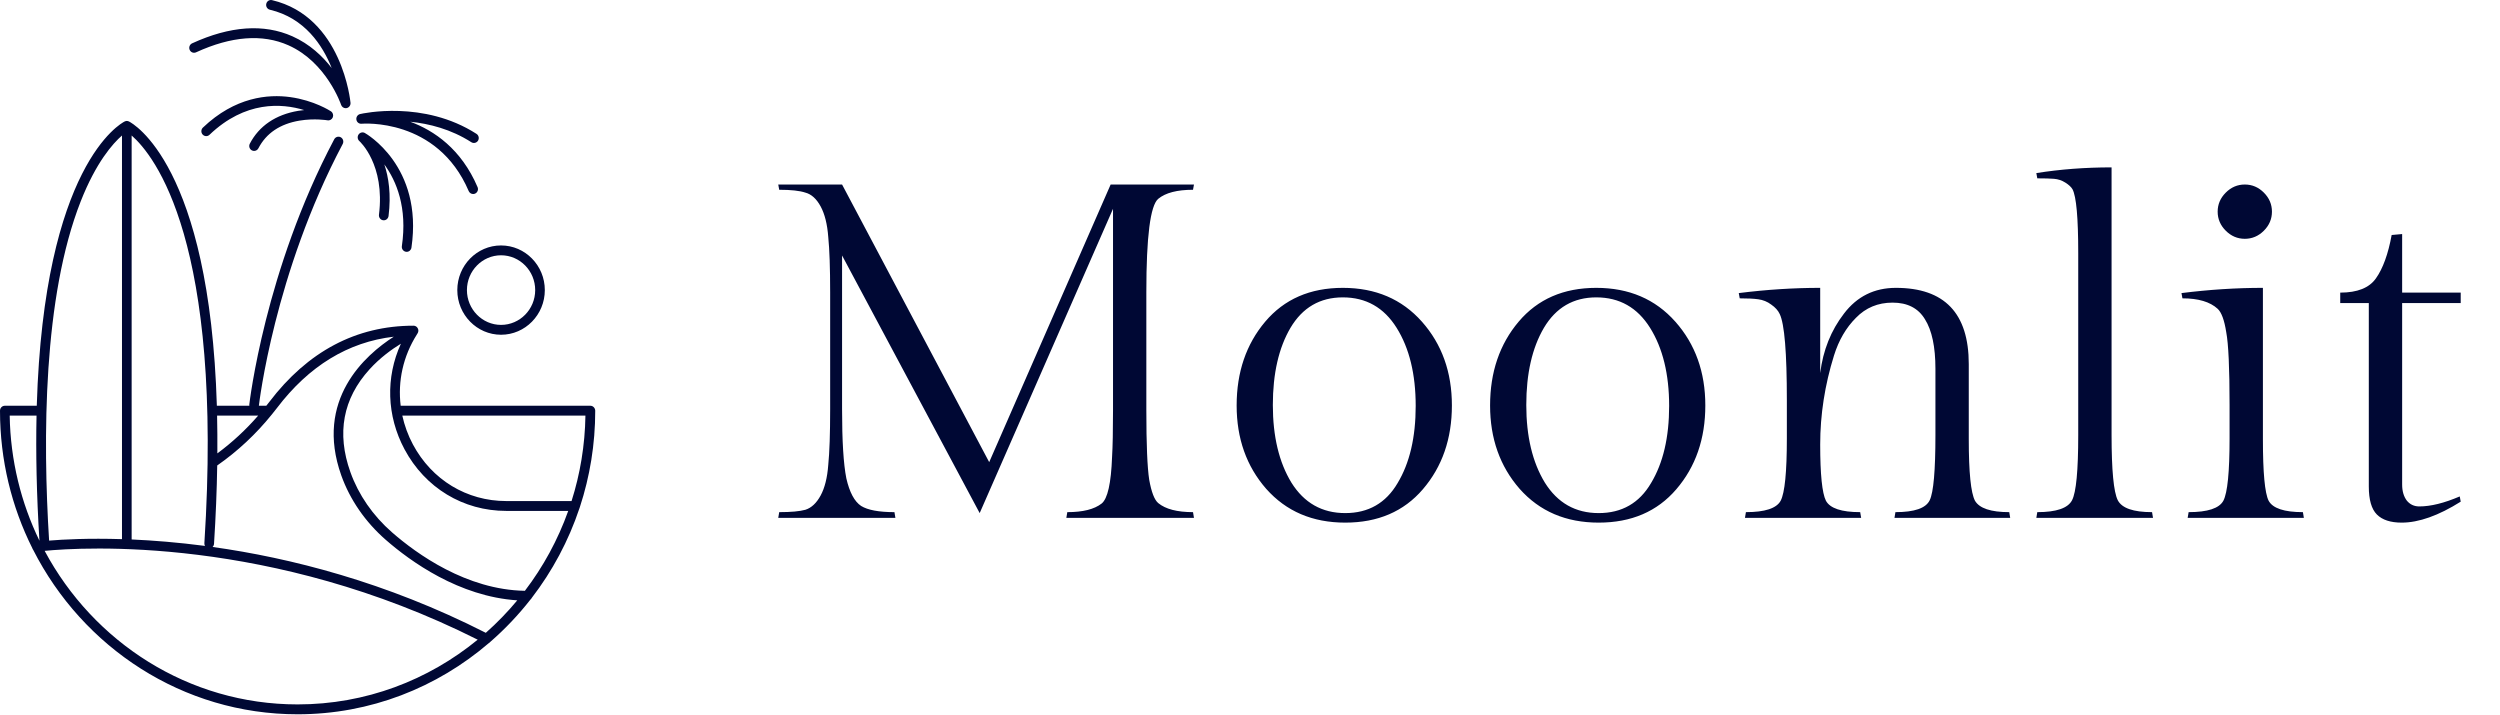
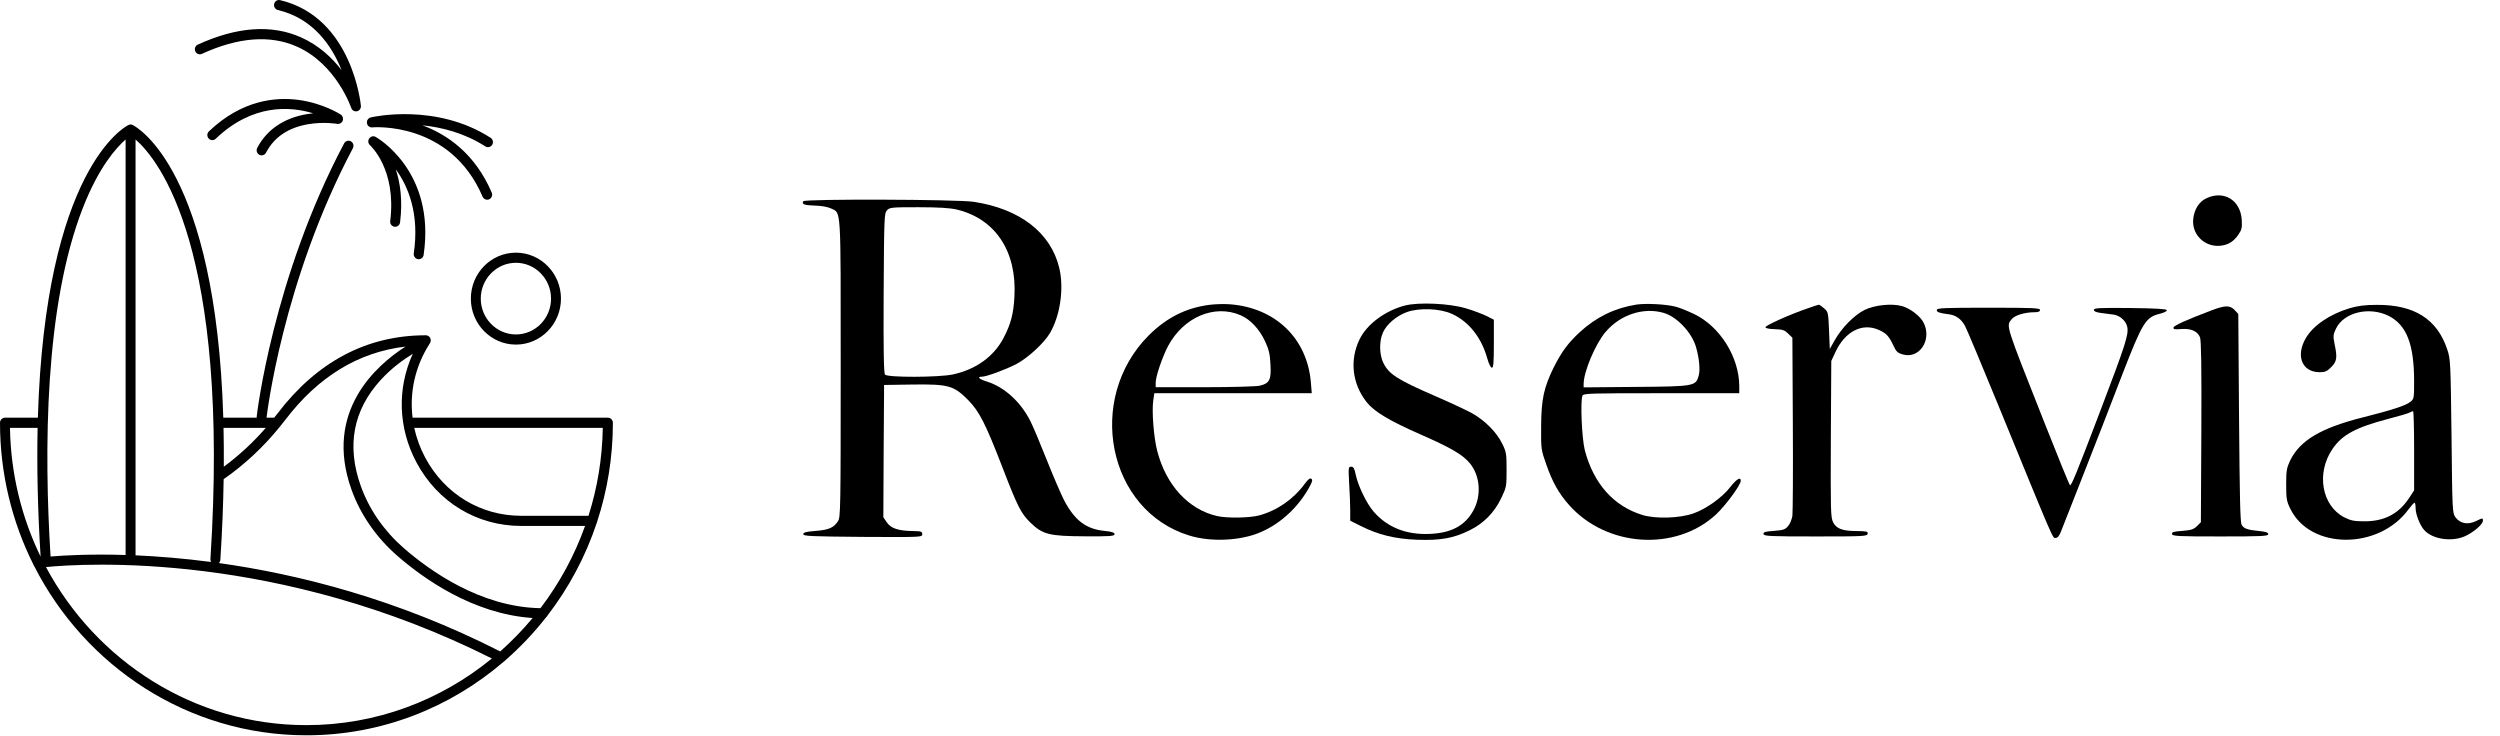
- <svg xmlns="http://www.w3.org/2000/svg" width="140" height="40" viewBox="0 0 140 40" fill="none">
-   <path d="M25.609 16.246C25.609 17.624 26.708 18.746 28.059 18.746C29.411 18.746 30.51 17.624 30.51 16.246C30.51 14.867 29.411 13.745 28.059 13.745C26.708 13.744 25.609 14.865 25.609 16.246ZM28.059 14.296C29.113 14.296 29.971 15.171 29.971 16.246C29.971 17.32 29.113 18.194 28.059 18.194C27.006 18.194 26.148 17.319 26.148 16.246C26.148 15.171 27.006 14.296 28.059 14.296ZM20.248 6.929C20.29 6.926 24.481 6.572 26.247 10.699C26.292 10.803 26.39 10.865 26.496 10.865C26.532 10.865 26.568 10.859 26.605 10.842C26.741 10.781 26.804 10.618 26.744 10.479C25.831 8.345 24.315 7.312 22.973 6.817C24.028 6.924 25.256 7.232 26.395 7.964C26.522 8.044 26.688 8.006 26.769 7.878C26.848 7.749 26.81 7.579 26.685 7.497C23.724 5.593 20.308 6.353 20.165 6.387C20.027 6.419 19.935 6.556 19.958 6.699C19.978 6.842 20.104 6.943 20.248 6.929ZM22.733 14.1C22.746 14.101 22.759 14.103 22.774 14.103C22.906 14.103 23.021 14.004 23.041 13.868C23.712 9.282 20.462 7.465 20.429 7.446C20.307 7.379 20.157 7.42 20.078 7.535C20.001 7.651 20.02 7.809 20.126 7.902C20.141 7.915 21.576 9.208 21.222 12.026C21.204 12.177 21.308 12.315 21.456 12.335C21.604 12.355 21.739 12.247 21.759 12.096C21.91 10.884 21.764 9.927 21.522 9.206C22.201 10.137 22.822 11.621 22.504 13.787C22.483 13.937 22.585 14.076 22.733 14.1ZM13.989 8.048C13.92 8.182 13.97 8.35 14.103 8.42C14.144 8.442 14.187 8.452 14.23 8.452C14.327 8.452 14.421 8.399 14.47 8.305C14.908 7.46 15.683 6.938 16.773 6.755C17.614 6.614 18.333 6.736 18.34 6.738C18.468 6.76 18.592 6.687 18.638 6.567C18.684 6.444 18.641 6.306 18.532 6.234C18.495 6.209 17.591 5.623 16.254 5.438C15.018 5.267 13.165 5.426 11.362 7.146C11.254 7.25 11.247 7.425 11.349 7.535C11.451 7.646 11.623 7.653 11.731 7.549C13.738 5.633 15.784 5.782 17.033 6.164C16.924 6.175 16.814 6.189 16.7 6.207C15.443 6.417 14.506 7.052 13.989 8.048ZM33.06 22.722H22.438C22.27 21.351 22.572 19.952 23.344 18.733C23.344 18.731 23.345 18.731 23.345 18.729C23.345 18.727 23.347 18.727 23.347 18.726C23.378 18.679 23.393 18.652 23.393 18.652C23.441 18.566 23.441 18.46 23.391 18.377C23.344 18.291 23.255 18.239 23.158 18.239C19.95 18.239 17.232 19.678 15.077 22.514C15.023 22.585 14.967 22.654 14.913 22.722H14.495C14.495 22.719 14.496 22.717 14.498 22.714C14.506 22.64 15.357 15.302 19.192 8.063C19.263 7.928 19.214 7.761 19.084 7.688C18.952 7.616 18.788 7.665 18.717 7.799C14.829 15.137 13.97 22.578 13.961 22.652C13.958 22.675 13.96 22.699 13.963 22.722H12.144C11.738 9.233 7.433 6.909 7.221 6.802C7.219 6.8 7.218 6.8 7.214 6.8C7.201 6.793 7.188 6.79 7.173 6.785C7.168 6.783 7.163 6.782 7.158 6.78C7.14 6.776 7.121 6.773 7.101 6.773C7.081 6.773 7.061 6.776 7.043 6.78C7.038 6.782 7.033 6.783 7.03 6.785C7.015 6.788 7.002 6.793 6.989 6.8C6.987 6.802 6.986 6.802 6.982 6.802C6.77 6.907 2.466 9.233 2.059 22.722H0.27C0.12 22.722 0 22.847 0 22.998C0 25.767 0.653 28.383 1.809 30.697C1.819 30.732 1.835 30.763 1.857 30.789C4.63 36.255 10.228 40 16.666 40C20.743 40 24.481 38.497 27.381 36.008C27.413 35.992 27.439 35.968 27.462 35.94C28.28 35.228 29.031 34.437 29.702 33.579C29.733 33.553 29.76 33.52 29.778 33.483C30.928 31.988 31.839 30.292 32.451 28.459C32.463 28.435 32.471 28.41 32.476 28.385C33.031 26.692 33.333 24.882 33.333 23.001C33.33 22.847 33.21 22.722 33.06 22.722ZM14.457 23.275C13.769 24.066 13.005 24.774 12.172 25.389C12.177 24.657 12.172 23.952 12.157 23.275H14.457ZM7.372 7.588C8.643 8.698 12.526 13.52 11.445 30.418C11.441 30.474 11.455 30.527 11.479 30.571C9.963 30.373 8.582 30.264 7.372 30.21V7.588ZM4.518 11.28C5.379 9.089 6.317 8.038 6.831 7.589V30.192C4.954 30.133 3.542 30.208 2.75 30.274C2.392 24.533 2.415 16.632 4.518 11.28ZM0.543 23.275H2.046C2.002 25.345 2.046 27.671 2.209 30.281C1.18 28.161 0.584 25.785 0.543 23.275ZM16.666 39.447C10.561 39.447 5.238 35.967 2.5 30.848C4.64 30.64 15.176 29.998 26.751 35.822C23.987 38.089 20.478 39.447 16.666 39.447ZM27.205 35.438C21.61 32.588 16.239 31.238 11.906 30.63C11.95 30.585 11.98 30.524 11.985 30.454C12.085 28.892 12.143 27.433 12.164 26.067C13.311 25.268 14.34 24.306 15.232 23.199C15.249 23.183 15.263 23.164 15.277 23.142C15.354 23.047 15.431 22.951 15.507 22.852C17.3 20.491 19.497 19.152 22.052 18.855C20.458 19.876 17.601 22.387 19.113 26.627C19.599 27.985 20.458 29.231 21.602 30.23C22.98 31.434 25.709 33.407 28.968 33.619C28.427 34.27 27.837 34.878 27.205 35.438ZM29.394 33.085C26.122 33.029 23.335 31.018 21.954 29.812C20.881 28.875 20.076 27.71 19.622 26.439C18.843 24.259 19.204 22.323 20.692 20.684C21.286 20.029 21.951 19.554 22.45 19.248C21.591 21.132 21.65 23.28 22.651 25.156C23.806 27.32 25.938 28.611 28.351 28.611H31.821C31.241 30.237 30.417 31.743 29.394 33.085ZM32.007 28.059H28.351C26.139 28.059 24.185 26.875 23.125 24.892C22.847 24.371 22.651 23.827 22.529 23.275H32.784C32.759 24.941 32.487 26.548 32.007 28.059ZM10.977 2.931C12.957 2.023 14.697 1.89 16.151 2.536C18.292 3.489 19.094 5.848 19.102 5.871C19.14 5.986 19.244 6.059 19.359 6.059C19.377 6.059 19.395 6.058 19.415 6.053C19.548 6.024 19.64 5.898 19.629 5.759C19.625 5.71 19.174 0.941 15.236 0.008C15.091 -0.028 14.944 0.065 14.911 0.214C14.877 0.362 14.967 0.511 15.114 0.545C17.058 1.005 18.063 2.525 18.577 3.813C18.068 3.153 17.351 2.469 16.375 2.033C14.775 1.319 12.885 1.452 10.758 2.427C10.622 2.489 10.561 2.654 10.622 2.792C10.681 2.931 10.841 2.993 10.977 2.931Z" fill="#000834" />
-   <path d="M64.195 16.36V22.973C64.195 24.876 64.249 26.173 64.356 26.867C64.48 27.56 64.649 27.996 64.862 28.173C65.271 28.511 65.92 28.68 66.809 28.68L66.862 29H59.715L59.769 28.68C60.64 28.68 61.28 28.52 61.689 28.2C62.027 27.933 62.222 27.062 62.276 25.587C62.311 25 62.329 24.129 62.329 22.973V11.693L54.862 28.733L47.156 14.307V22.92C47.156 24.698 47.236 25.987 47.395 26.787C47.573 27.569 47.849 28.084 48.222 28.333C48.596 28.564 49.218 28.68 50.089 28.68L50.142 29H43.582L43.636 28.68C44.293 28.68 44.782 28.636 45.102 28.547C45.44 28.44 45.724 28.173 45.956 27.747C46.187 27.32 46.329 26.751 46.382 26.04C46.453 25.329 46.489 24.289 46.489 22.92V16.387C46.489 15.018 46.453 13.978 46.382 13.267C46.329 12.556 46.187 11.987 45.956 11.56C45.724 11.133 45.44 10.876 45.102 10.787C44.782 10.68 44.293 10.627 43.636 10.627L43.582 10.333H47.156L55.395 25.88L62.196 10.333H66.862L66.809 10.627C65.92 10.627 65.271 10.796 64.862 11.133C64.418 11.507 64.195 13.249 64.195 16.36ZM69.252 22.707C69.252 20.84 69.786 19.276 70.852 18.013C71.919 16.751 73.368 16.12 75.199 16.12C77.03 16.12 78.506 16.751 79.626 18.013C80.746 19.276 81.306 20.84 81.306 22.707C81.306 24.573 80.763 26.138 79.679 27.4C78.612 28.644 77.163 29.267 75.332 29.267C73.501 29.267 72.026 28.636 70.906 27.373C69.803 26.111 69.252 24.556 69.252 22.707ZM72.319 27.027C73.03 28.164 74.035 28.733 75.332 28.733C76.63 28.733 77.608 28.173 78.266 27.053C78.941 25.933 79.279 24.493 79.279 22.733C79.279 20.956 78.924 19.498 78.212 18.36C77.501 17.222 76.497 16.653 75.199 16.653C73.919 16.653 72.941 17.222 72.266 18.36C71.608 19.48 71.279 20.92 71.279 22.68C71.279 24.44 71.626 25.889 72.319 27.027ZM83.445 22.707C83.445 20.84 83.978 19.276 85.045 18.013C86.112 16.751 87.561 16.12 89.392 16.12C91.223 16.12 92.698 16.751 93.818 18.013C94.938 19.276 95.498 20.84 95.498 22.707C95.498 24.573 94.956 26.138 93.872 27.4C92.805 28.644 91.356 29.267 89.525 29.267C87.694 29.267 86.218 28.636 85.098 27.373C83.996 26.111 83.445 24.556 83.445 22.707ZM86.512 27.027C87.223 28.164 88.227 28.733 89.525 28.733C90.823 28.733 91.801 28.173 92.458 27.053C93.134 25.933 93.472 24.493 93.472 22.733C93.472 20.956 93.116 19.498 92.405 18.36C91.694 17.222 90.689 16.653 89.392 16.653C88.112 16.653 87.134 17.222 86.458 18.36C85.801 19.48 85.472 20.92 85.472 22.68C85.472 24.44 85.818 25.889 86.512 27.027ZM101.931 16.12V20.893C102.091 19.613 102.536 18.502 103.264 17.56C103.993 16.6 104.962 16.12 106.171 16.12C108.891 16.12 110.251 17.542 110.251 20.387V24.6C110.251 26.449 110.367 27.596 110.598 28.04C110.847 28.467 111.487 28.68 112.518 28.68L112.571 29H106.091L106.144 28.68C107.211 28.68 107.851 28.458 108.064 28.013C108.278 27.569 108.384 26.351 108.384 24.36V20.653C108.384 19.427 108.189 18.502 107.798 17.88C107.424 17.258 106.82 16.947 105.984 16.947C105.167 16.947 104.482 17.231 103.931 17.8C103.38 18.351 102.971 19.053 102.704 19.907C102.189 21.56 101.931 23.222 101.931 24.893C101.931 26.564 102.038 27.613 102.251 28.04C102.482 28.467 103.122 28.68 104.171 28.68L104.224 29H97.718L97.771 28.68C98.838 28.68 99.487 28.467 99.718 28.04C99.949 27.596 100.064 26.431 100.064 24.547V22.413C100.064 19.747 99.931 18.138 99.665 17.587C99.576 17.391 99.416 17.213 99.184 17.053C98.971 16.893 98.731 16.796 98.465 16.76C98.216 16.724 97.869 16.707 97.424 16.707L97.371 16.413C98.918 16.218 100.438 16.12 101.931 16.12ZM118.248 9.373V24.36C118.248 26.333 118.364 27.551 118.595 28.013C118.826 28.458 119.466 28.68 120.515 28.68L120.568 29H114.035L114.088 28.68C115.155 28.68 115.804 28.458 116.035 28.013C116.266 27.569 116.381 26.351 116.381 24.36V14.173C116.381 12.2 116.275 11.009 116.061 10.6C115.99 10.476 115.857 10.351 115.661 10.227C115.466 10.102 115.252 10.031 115.021 10.013C114.808 9.996 114.497 9.987 114.088 9.987L114.035 9.693C115.368 9.48 116.772 9.373 118.248 9.373ZM124.643 12.92C124.341 12.618 124.189 12.262 124.189 11.853C124.189 11.444 124.341 11.089 124.643 10.787C124.945 10.484 125.301 10.333 125.709 10.333C126.118 10.333 126.474 10.484 126.776 10.787C127.078 11.089 127.229 11.444 127.229 11.853C127.229 12.262 127.078 12.618 126.776 12.92C126.474 13.222 126.118 13.373 125.709 13.373C125.301 13.373 124.945 13.222 124.643 12.92ZM126.723 16.12V24.6C126.723 26.467 126.829 27.613 127.043 28.04C127.274 28.467 127.914 28.68 128.963 28.68L129.016 29H122.509L122.563 28.68C123.629 28.68 124.278 28.467 124.509 28.04C124.741 27.596 124.856 26.431 124.856 24.547V22.68C124.856 20.618 124.794 19.258 124.669 18.6C124.563 17.924 124.403 17.489 124.189 17.293C123.763 16.902 123.105 16.707 122.216 16.707L122.163 16.413C123.709 16.218 125.229 16.12 126.723 16.12ZM134.52 16.387H137.8V16.973H134.52V27.133C134.52 27.507 134.609 27.809 134.786 28.04C134.964 28.253 135.195 28.36 135.48 28.36C136.12 28.36 136.875 28.173 137.746 27.8L137.8 28.093C136.555 28.876 135.453 29.267 134.493 29.267C133.871 29.267 133.409 29.116 133.106 28.813C132.804 28.511 132.653 27.987 132.653 27.24V16.973H131.053V16.387C132.013 16.387 132.68 16.12 133.053 15.587C133.444 15.036 133.737 14.227 133.933 13.16L134.52 13.107V16.387Z" fill="#000834" />
+ <svg xmlns="http://www.w3.org/2000/svg" width="136" height="40" viewBox="0 0 136 40" fill="none">
+   <path d="M25.614 16.246C25.614 17.624 26.714 18.746 28.066 18.746C29.418 18.746 30.517 17.624 30.517 16.246C30.517 14.867 29.418 13.745 28.066 13.745C26.714 13.744 25.614 14.865 25.614 16.246ZM28.066 14.296C29.12 14.296 29.977 15.171 29.977 16.246C29.977 17.32 29.12 18.194 28.066 18.194C27.012 18.194 26.154 17.319 26.154 16.246C26.154 15.171 27.012 14.296 28.066 14.296ZM20.252 6.929C20.295 6.926 24.487 6.572 26.253 10.699C26.298 10.803 26.397 10.865 26.502 10.865C26.538 10.865 26.574 10.859 26.611 10.842C26.747 10.781 26.81 10.618 26.751 10.479C25.837 8.345 24.32 7.312 22.979 6.817C24.034 6.924 25.262 7.232 26.401 7.964C26.528 8.044 26.695 8.006 26.775 7.878C26.854 7.749 26.816 7.579 26.691 7.497C23.729 5.593 20.313 6.353 20.17 6.387C20.032 6.419 19.939 6.556 19.962 6.699C19.982 6.842 20.109 6.943 20.252 6.929ZM22.738 14.1C22.751 14.101 22.765 14.103 22.779 14.103C22.911 14.103 23.026 14.004 23.046 13.868C23.718 9.282 20.466 7.465 20.433 7.446C20.311 7.379 20.162 7.42 20.083 7.535C20.005 7.651 20.025 7.809 20.13 7.902C20.145 7.915 21.581 9.208 21.227 12.026C21.209 12.177 21.312 12.315 21.461 12.335C21.609 12.355 21.744 12.247 21.764 12.096C21.915 10.884 21.768 9.927 21.527 9.206C22.206 10.137 22.827 11.621 22.509 13.787C22.488 13.937 22.59 14.076 22.738 14.1ZM13.993 8.048C13.924 8.182 13.973 8.35 14.106 8.42C14.148 8.442 14.19 8.452 14.233 8.452C14.33 8.452 14.424 8.399 14.473 8.305C14.911 7.46 15.687 6.938 16.777 6.755C17.618 6.614 18.337 6.736 18.344 6.738C18.473 6.76 18.596 6.687 18.642 6.567C18.688 6.444 18.645 6.306 18.537 6.234C18.499 6.209 17.595 5.623 16.258 5.438C15.022 5.267 13.168 5.426 11.365 7.146C11.256 7.25 11.25 7.425 11.352 7.535C11.454 7.646 11.625 7.653 11.734 7.549C13.741 5.633 15.787 5.782 17.037 6.164C16.928 6.175 16.818 6.189 16.704 6.207C15.447 6.417 14.51 7.052 13.993 8.048ZM33.068 22.722H22.444C22.276 21.351 22.577 19.952 23.349 18.733L23.351 18.729L23.352 18.726C23.384 18.679 23.398 18.652 23.398 18.652C23.446 18.566 23.446 18.46 23.397 18.377C23.349 18.291 23.26 18.239 23.163 18.239C19.954 18.239 17.236 19.678 15.081 22.514C15.027 22.585 14.971 22.654 14.916 22.722H14.498C14.498 22.719 14.5 22.717 14.501 22.714C14.51 22.64 15.361 15.302 19.197 8.063C19.268 7.928 19.218 7.761 19.088 7.688C18.957 7.616 18.792 7.665 18.721 7.799C14.832 15.137 13.973 22.578 13.965 22.652C13.961 22.675 13.963 22.699 13.966 22.722H12.147C11.74 9.233 7.435 6.909 7.223 6.802C7.221 6.8 7.219 6.8 7.216 6.8C7.203 6.793 7.19 6.79 7.175 6.785C7.17 6.783 7.165 6.782 7.16 6.78C7.142 6.776 7.122 6.773 7.103 6.773C7.083 6.773 7.063 6.776 7.045 6.78C7.04 6.782 7.035 6.783 7.032 6.785C7.017 6.788 7.004 6.793 6.991 6.8C6.989 6.802 6.987 6.802 6.984 6.802C6.772 6.907 2.466 9.233 2.06 22.722H0.27C0.12 22.722 0 22.847 0 22.998C0 25.767 0.654 28.383 1.809 30.697C1.819 30.732 1.836 30.763 1.857 30.789C4.631 36.255 10.231 40 16.67 40C20.748 40 24.487 38.497 27.388 36.008C27.419 35.992 27.445 35.968 27.468 35.94C28.287 35.228 29.037 34.437 29.709 33.579C29.74 33.553 29.767 33.52 29.785 33.483C30.936 31.988 31.846 30.292 32.459 28.459C32.47 28.435 32.478 28.41 32.483 28.385C33.038 26.692 33.341 24.882 33.341 23.001C33.338 22.847 33.218 22.722 33.068 22.722ZM14.46 23.275C13.772 24.066 13.008 24.774 12.175 25.389C12.18 24.657 12.175 23.952 12.16 23.275H14.46ZM7.374 7.588C8.645 8.698 12.529 13.52 11.447 30.418C11.444 30.474 11.457 30.527 11.482 30.571C9.966 30.373 8.584 30.264 7.374 30.21V7.588ZM4.519 11.28C5.38 9.089 6.319 8.038 6.833 7.589V30.192C4.956 30.133 3.543 30.208 2.751 30.274C2.392 24.533 2.415 16.632 4.519 11.28ZM0.543 23.275H2.046C2.002 25.345 2.046 27.671 2.209 30.281C1.18 28.161 0.584 25.785 0.543 23.275ZM16.67 39.447C10.563 39.447 5.239 35.967 2.501 30.848C4.641 30.64 15.18 29.998 26.757 35.822C23.993 38.089 20.483 39.447 16.67 39.447ZM27.212 35.438C21.616 32.588 16.243 31.238 11.908 30.63C11.953 30.585 11.982 30.524 11.987 30.454C12.088 28.892 12.145 27.433 12.167 26.067C13.314 25.268 14.343 24.306 15.236 23.199C15.252 23.183 15.267 23.164 15.28 23.142C15.357 23.047 15.435 22.951 15.511 22.852C17.304 20.491 19.502 19.152 22.057 18.855C20.463 19.876 17.605 22.387 19.118 26.627C19.604 27.985 20.463 29.231 21.607 30.23C22.985 31.434 25.715 33.407 28.975 33.619C28.433 34.27 27.844 34.878 27.212 35.438ZM29.401 33.085C26.128 33.029 23.341 31.018 21.96 29.812C20.886 28.875 20.081 27.71 19.627 26.439C18.848 24.259 19.208 22.323 20.697 20.684C21.291 20.029 21.956 19.554 22.455 19.248C21.596 21.132 21.655 23.28 22.656 25.156C23.812 27.32 25.944 28.611 28.357 28.611H31.828C31.248 30.237 30.424 31.743 29.401 33.085ZM32.014 28.059H28.357C26.145 28.059 24.19 26.875 23.13 24.892C22.852 24.371 22.656 23.827 22.534 23.275H32.791C32.766 24.941 32.495 26.548 32.014 28.059ZM10.98 2.931C12.96 2.023 14.701 1.89 16.154 2.536C18.296 3.489 19.098 5.848 19.106 5.871C19.144 5.986 19.248 6.059 19.363 6.059C19.381 6.059 19.399 6.058 19.419 6.053C19.552 6.024 19.645 5.898 19.633 5.759C19.63 5.71 19.179 0.941 15.239 0.008C15.094 -0.028 14.947 0.065 14.915 0.214C14.88 0.362 14.971 0.511 15.117 0.545C17.061 1.005 18.067 2.525 18.581 3.813C18.072 3.153 17.355 2.469 16.378 2.033C14.778 1.319 12.888 1.452 10.761 2.427C10.624 2.489 10.563 2.654 10.624 2.792C10.684 2.931 10.843 2.993 10.98 2.931Z" fill="black" />
+   <path d="M120.046 10.776C119.639 10.963 119.37 11.371 119.313 11.902C119.216 12.742 119.916 13.444 120.77 13.37C121.21 13.329 121.511 13.15 121.788 12.734C121.951 12.497 121.975 12.375 121.951 11.959C121.885 10.898 120.998 10.343 120.046 10.776Z" fill="black" />
+   <path d="M43.7 10.947C43.602 11.11 43.748 11.167 44.326 11.184C44.693 11.192 45.034 11.257 45.205 11.339C45.767 11.608 45.734 11.102 45.734 20.044C45.734 27.633 45.726 28.146 45.588 28.351C45.352 28.709 45.1 28.824 44.375 28.881C43.854 28.922 43.7 28.962 43.7 29.06C43.7 29.166 44.123 29.183 46.939 29.207C50.13 29.224 50.171 29.224 50.171 29.06C50.171 28.913 50.114 28.897 49.666 28.889C48.877 28.881 48.461 28.742 48.242 28.416L48.054 28.138L48.071 24.54L48.095 20.942L49.658 20.918C51.603 20.893 51.888 20.975 52.67 21.766C53.28 22.386 53.622 23.063 54.55 25.47C55.356 27.559 55.543 27.926 56.04 28.416C56.715 29.077 57.074 29.166 59.003 29.175C60.395 29.183 60.631 29.166 60.631 29.06C60.631 28.971 60.493 28.922 60.086 28.881C59.084 28.783 58.458 28.31 57.88 27.2C57.725 26.898 57.302 25.919 56.944 25.021C56.585 24.116 56.186 23.161 56.048 22.9C55.527 21.864 54.648 21.064 53.704 20.762C53.272 20.632 53.126 20.493 53.411 20.493C53.663 20.493 54.697 20.11 55.299 19.8C55.934 19.457 56.797 18.666 57.123 18.111C57.676 17.156 57.888 15.704 57.627 14.586C57.171 12.668 55.495 11.363 52.979 10.98C52.076 10.841 43.781 10.816 43.7 10.947ZM52.035 11.396C54.143 11.893 55.324 13.672 55.185 16.128C55.136 17.075 54.99 17.629 54.591 18.388C54.062 19.4 53.085 20.102 51.831 20.371C51.058 20.534 48.282 20.542 48.144 20.379C48.079 20.297 48.054 19.106 48.071 15.94C48.095 11.82 48.103 11.608 48.25 11.445C48.396 11.281 48.486 11.273 49.959 11.273C51.058 11.273 51.669 11.314 52.035 11.396Z" fill="black" />
+   <path d="M65.775 16.585C64.498 16.756 63.456 17.287 62.495 18.241C59.035 21.709 60.265 27.779 64.701 29.134C65.881 29.501 67.534 29.419 68.608 28.938C69.74 28.44 70.708 27.51 71.294 26.376C71.4 26.164 71.409 26.09 71.327 26.041C71.262 25.992 71.148 26.09 70.985 26.311C70.375 27.151 69.471 27.779 68.486 28.041C67.965 28.179 66.736 28.195 66.207 28.073C64.652 27.714 63.431 26.392 62.951 24.524C62.764 23.806 62.65 22.362 62.739 21.774L62.796 21.391H67.078H71.36L71.311 20.795C71.107 18.404 69.382 16.74 66.899 16.552C66.59 16.528 66.085 16.544 65.775 16.585ZM67.485 17.148C68.022 17.376 68.511 17.899 68.828 18.584C69.023 19.008 69.088 19.261 69.113 19.824C69.162 20.656 69.064 20.86 68.527 20.983C68.348 21.024 67.005 21.064 65.539 21.064H62.87V20.811C62.87 20.477 63.228 19.424 63.545 18.821C64.383 17.254 66.069 16.536 67.485 17.148Z" fill="black" />
+   <path d="M76.439 16.618C75.356 16.895 74.347 17.646 73.956 18.47C73.411 19.596 73.558 20.885 74.355 21.888C74.754 22.394 75.617 22.908 77.278 23.634C78.93 24.361 79.573 24.728 79.972 25.217C80.517 25.887 80.599 26.947 80.159 27.755C79.711 28.587 78.963 28.995 77.782 29.044C76.504 29.101 75.47 28.693 74.722 27.828C74.347 27.396 73.883 26.441 73.753 25.829C73.68 25.479 73.631 25.389 73.501 25.389C73.354 25.389 73.346 25.43 73.395 26.303C73.427 26.808 73.452 27.469 73.452 27.771V28.326L74.021 28.612C74.982 29.093 75.869 29.313 77.074 29.362C78.344 29.411 79.068 29.281 79.931 28.856C80.704 28.481 81.291 27.886 81.665 27.102C81.95 26.506 81.958 26.466 81.958 25.552C81.958 24.687 81.942 24.581 81.722 24.14C81.421 23.52 80.794 22.884 80.086 22.484C79.776 22.313 78.865 21.888 78.075 21.546C76.008 20.648 75.552 20.355 75.251 19.734C75.031 19.286 75.023 18.543 75.234 18.086C75.438 17.637 75.942 17.205 76.512 16.985C77.196 16.732 78.336 16.773 79.003 17.083C79.915 17.507 80.591 18.364 80.908 19.498C80.989 19.791 81.095 20.004 81.16 20.004C81.242 20.004 81.266 19.734 81.266 18.698V17.393L80.867 17.189C80.639 17.083 80.143 16.887 79.744 16.773C78.84 16.503 77.196 16.43 76.439 16.618Z" fill="black" />
+   <path d="M89.024 16.569C87.843 16.756 86.834 17.246 85.939 18.07C85.304 18.657 84.954 19.131 84.522 19.987C83.985 21.081 83.847 21.709 83.838 23.186C83.83 24.434 83.83 24.459 84.123 25.283C84.457 26.237 84.799 26.841 85.361 27.477C87.404 29.77 91.14 30.015 93.338 28C93.867 27.51 94.697 26.384 94.697 26.156C94.697 25.919 94.469 26.058 94.111 26.515C93.688 27.061 92.825 27.681 92.133 27.926C91.384 28.195 90.082 28.236 89.349 28.016C87.778 27.535 86.696 26.311 86.215 24.499C86.053 23.863 85.963 21.84 86.085 21.529C86.142 21.399 86.427 21.391 90.383 21.391H94.616V20.999C94.608 19.416 93.558 17.744 92.141 17.075C91.775 16.903 91.319 16.715 91.116 16.675C90.587 16.544 89.512 16.495 89.024 16.569ZM90.522 17.026C91.23 17.238 92.036 18.094 92.263 18.878C92.434 19.473 92.5 20.118 92.41 20.428C92.255 21.007 92.19 21.024 88.983 21.048L86.15 21.073V20.885C86.15 20.224 86.793 18.698 87.347 18.054C88.153 17.107 89.423 16.699 90.522 17.026Z" fill="black" />
+   <path d="M98.32 16.781C97.343 17.115 96.041 17.703 96.041 17.801C96.041 17.858 96.228 17.899 96.545 17.907C96.985 17.923 97.082 17.956 97.278 18.151L97.506 18.372L97.53 23.047C97.546 25.609 97.53 27.869 97.506 28.065C97.473 28.253 97.376 28.506 97.27 28.62C97.115 28.807 97.009 28.84 96.505 28.881C96.016 28.913 95.918 28.946 95.935 29.052C95.959 29.166 96.252 29.183 98.767 29.183C101.372 29.183 101.576 29.175 101.6 29.036C101.625 28.913 101.551 28.897 101.03 28.889C100.233 28.889 99.899 28.767 99.72 28.408C99.59 28.146 99.582 27.804 99.598 23.879L99.622 19.637L99.85 19.147C100.379 18.013 101.324 17.54 102.227 17.956C102.618 18.135 102.764 18.29 103 18.796C103.147 19.122 103.236 19.204 103.497 19.277C104.409 19.555 105.117 18.494 104.645 17.556C104.466 17.197 103.912 16.773 103.464 16.65C102.903 16.495 101.975 16.593 101.429 16.862C100.876 17.14 100.2 17.817 99.818 18.494L99.541 18.984L99.5 17.98C99.459 17.001 99.451 16.968 99.231 16.773C99.109 16.666 98.979 16.577 98.947 16.577C98.914 16.577 98.637 16.666 98.32 16.781Z" fill="black" />
+   <path d="M127.828 16.765C126.737 17.091 125.833 17.711 125.435 18.396C124.873 19.367 125.231 20.248 126.192 20.248C126.485 20.248 126.59 20.2 126.818 19.971C127.128 19.661 127.16 19.457 126.997 18.698C126.916 18.274 126.924 18.201 127.079 17.874C127.51 16.985 128.894 16.658 129.952 17.189C130.921 17.686 131.328 18.731 131.328 20.754C131.328 21.684 131.32 21.709 131.108 21.872C130.872 22.06 130.107 22.313 128.577 22.696C126.257 23.276 125.109 23.961 124.58 25.062C124.393 25.462 124.368 25.609 124.368 26.368C124.368 27.135 124.393 27.273 124.596 27.681C125.679 29.909 129.399 29.925 131.019 27.714C131.165 27.518 131.312 27.355 131.352 27.347C131.385 27.347 131.409 27.486 131.409 27.649C131.409 27.983 131.654 28.595 131.882 28.84C132.329 29.338 133.379 29.493 134.104 29.166C134.568 28.954 135.072 28.522 135.072 28.318C135.072 28.171 135.056 28.171 134.706 28.342C134.258 28.563 133.835 28.489 133.575 28.138C133.412 27.91 133.404 27.804 133.363 23.732C133.314 19.726 133.306 19.53 133.135 19.025C132.59 17.36 131.336 16.569 129.293 16.585C128.658 16.585 128.284 16.634 127.828 16.765ZM131.328 24.524V26.678L131.027 27.135C130.457 27.975 129.676 28.367 128.601 28.359C128.056 28.359 127.877 28.318 127.518 28.138C126.306 27.502 125.996 25.748 126.875 24.442C127.404 23.651 128.145 23.251 129.985 22.77C130.522 22.631 131.019 22.484 131.084 22.443C131.149 22.411 131.23 22.37 131.271 22.37C131.304 22.37 131.328 23.341 131.328 24.524Z" fill="black" />
+   <path d="M120.257 16.903C118.898 17.417 118.263 17.711 118.239 17.817C118.222 17.915 118.304 17.931 118.654 17.899C119.183 17.858 119.541 18.013 119.68 18.347C119.745 18.519 119.769 19.898 119.753 23.488L119.728 28.408L119.517 28.62C119.329 28.799 119.207 28.84 118.719 28.881C118.239 28.913 118.141 28.946 118.157 29.052C118.182 29.166 118.458 29.183 120.787 29.183C123.05 29.183 123.391 29.166 123.391 29.06C123.391 28.971 123.261 28.922 122.903 28.889C122.26 28.824 122.065 28.759 121.942 28.546C121.869 28.408 121.837 27.021 121.804 22.721L121.763 17.083L121.568 16.87C121.308 16.593 121.039 16.601 120.257 16.903Z" fill="black" />
+   <path d="M105.361 16.862C105.361 16.985 105.475 17.026 106.028 17.099C106.403 17.148 106.688 17.352 106.891 17.719C106.981 17.874 107.803 19.84 108.723 22.084C111.808 29.615 111.653 29.264 111.824 29.264C111.938 29.264 112.028 29.15 112.125 28.897C112.207 28.693 112.663 27.535 113.135 26.327C113.607 25.111 114.177 23.667 114.397 23.104C114.616 22.541 115.088 21.317 115.447 20.387C116.562 17.515 116.725 17.254 117.506 17.066C117.734 17.009 117.889 16.928 117.872 16.87C117.848 16.805 117.254 16.773 115.878 16.756C114.201 16.74 113.908 16.756 113.908 16.854C113.908 16.936 114.03 16.993 114.299 17.026C114.51 17.05 114.82 17.091 114.983 17.115C115.333 17.164 115.658 17.466 115.723 17.784C115.805 18.201 115.642 18.715 114.234 22.411C112.98 25.707 112.671 26.466 112.606 26.392C112.565 26.36 111.93 24.801 111.197 22.941C109.073 17.572 109.13 17.752 109.431 17.368C109.602 17.148 110.156 16.985 110.693 16.985C110.888 16.985 110.978 16.944 110.978 16.862C110.978 16.756 110.611 16.74 108.169 16.74C105.744 16.74 105.361 16.756 105.361 16.862Z" fill="black" />
</svg>
